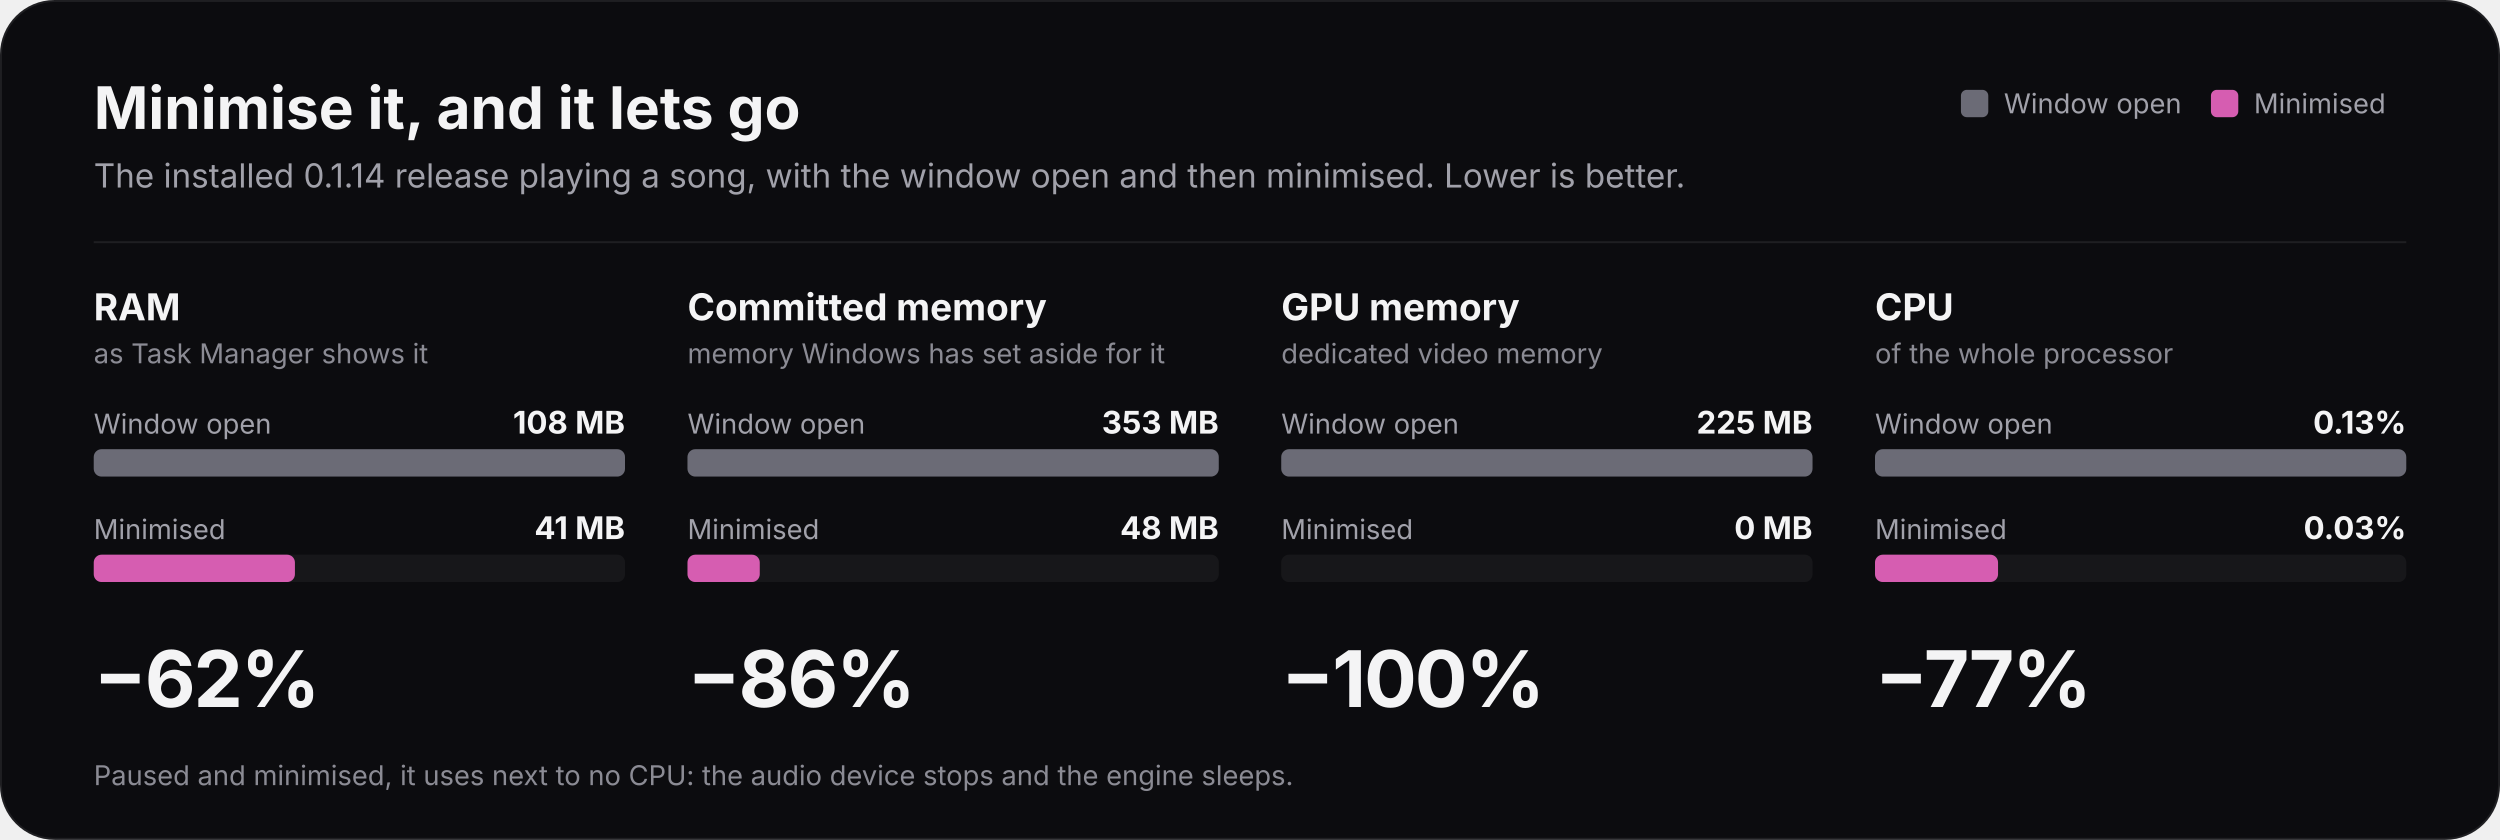
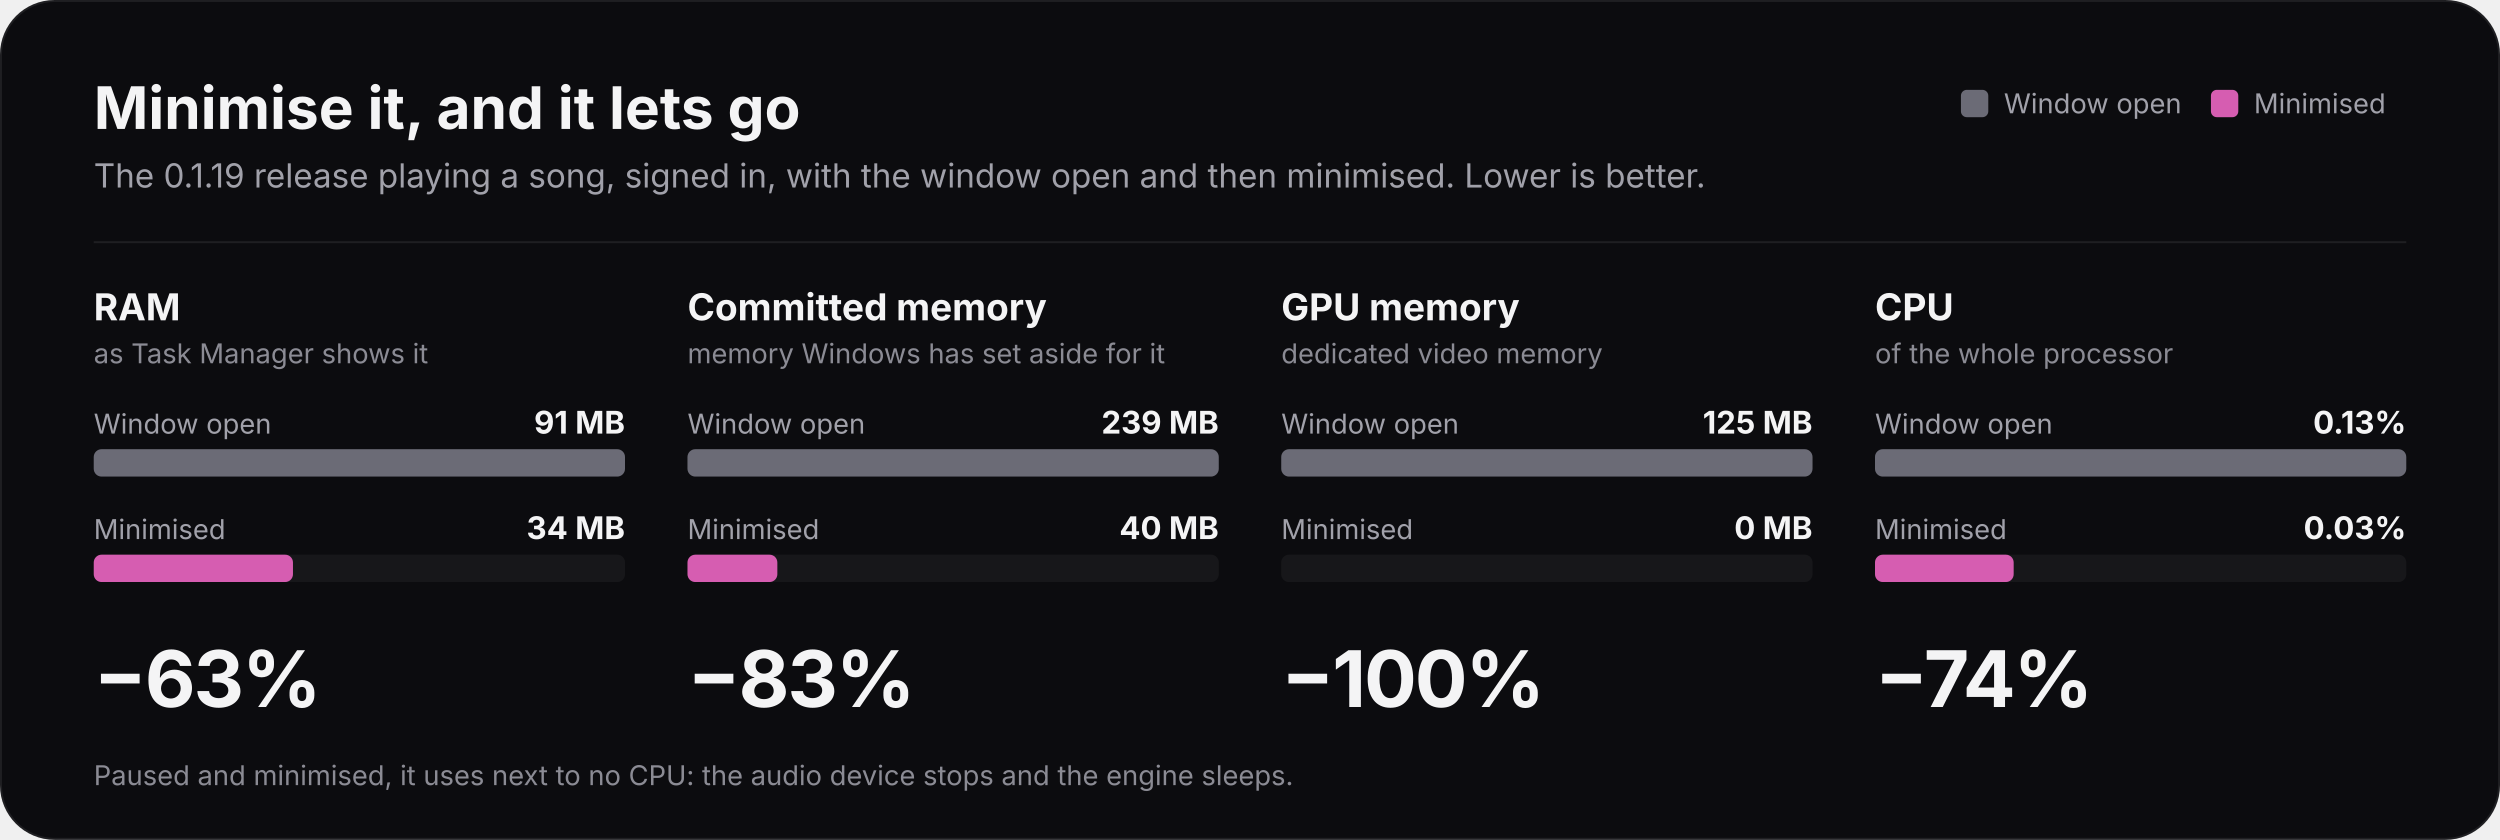
<svg xmlns="http://www.w3.org/2000/svg" width="1280" height="430" viewBox="0 0 1280 430">
  <style>
    text { font-family: 'Segoe UI Variable Display', 'Segoe UI', system-ui, -apple-system, Inter, 'Helvetica Neue', Arial, sans-serif; }
    .h1 { font-size: 30px; font-weight: 700; fill: #f4f4f5; }
    .sub { font-size: 17px; fill: #a1a1aa; }
    .name { font-size: 19px; font-weight: 700; fill: #f4f4f5; }
    .note { font-size: 14px; fill: #8b8b94; }
    .lab { font-size: 14px; fill: #a1a1aa; }
    .val { font-size: 16px; font-weight: 700; fill: #f4f4f5; }
    .pct { font-size: 40px; font-weight: 700; fill: #f4f4f5; letter-spacing: -1px; }
    .open { fill: #6b6b76; }
    .min { fill: #d65db1; }
    .track { fill: #ffffff; fill-opacity: 0.05; }
    .rule { stroke: #ffffff; stroke-opacity: 0.08; }
  </style>
  <rect width="1280" height="430" rx="28" fill="#0c0c0f" />
  <rect x="0.5" y="0.5" width="1279" height="429" rx="27.5" fill="none" stroke="#ffffff" stroke-opacity="0.08" />
  <text class="h1" x="48" y="66">Minimise it, and it lets go</text>
-   <text class="sub" x="48" y="96">The installed 0.1.14 release playing a song, with the window open and then minimised. Lower is better.</text>
+   <text class="sub" x="48" y="96">The 0.1.19 release playing a song, signed in, with the window open and then minimised. Lower is better.</text>
  <g>
    <rect class="open" x="1004" y="46" width="14" height="14" rx="3" />
    <text class="lab" x="1026" y="58">Window open</text>
    <rect class="min" x="1132" y="46" width="14" height="14" rx="3" />
    <text class="lab" x="1154" y="58">Minimised</text>
  </g>
  <line class="rule" x1="48" y1="124" x2="1232" y2="124" />
  <g transform="translate(48 0)">
    <text class="name" x="0" y="164">RAM</text>
    <text class="note" x="0" y="186">as Task Manager shows it</text>
    <text class="lab" x="0" y="222">Window open</text>
-     <text class="val" x="272" y="222" text-anchor="end">108 MB</text>
+     <text class="val" x="272" y="222" text-anchor="end">91 MB</text>
    <rect class="track" x="0" y="230" width="272" height="14" rx="4" />
    <rect class="open" x="0" y="230" width="272" height="14" rx="4" />
    <text class="lab" x="0" y="276">Minimised</text>
-     <text class="val" x="272" y="276" text-anchor="end">41 MB</text>
+     <text class="val" x="272" y="276" text-anchor="end">34 MB</text>
    <rect class="track" x="0" y="284" width="272" height="14" rx="4" />
-     <rect class="min" x="0" y="284" width="103" height="14" rx="4" />
-     <text class="pct" x="0" y="362">−62%</text>
+     <rect class="min" x="0" y="284" width="102" height="14" rx="4" />
+     <text class="pct" x="0" y="362">−63%</text>
  </g>
  <g transform="translate(352 0)">
    <text class="name" x="0" y="164">Committed memory</text>
    <text class="note" x="0" y="186">memory Windows has set aside for it</text>
    <text class="lab" x="0" y="222">Window open</text>
-     <text class="val" x="272" y="222" text-anchor="end">353 MB</text>
+     <text class="val" x="272" y="222" text-anchor="end">239 MB</text>
    <rect class="track" x="0" y="230" width="272" height="14" rx="4" />
    <rect class="open" x="0" y="230" width="272" height="14" rx="4" />
    <text class="lab" x="0" y="276">Minimised</text>
-     <text class="val" x="272" y="276" text-anchor="end">48 MB</text>
+     <text class="val" x="272" y="276" text-anchor="end">40 MB</text>
    <rect class="track" x="0" y="284" width="272" height="14" rx="4" />
-     <rect class="min" x="0" y="284" width="37" height="14" rx="4" />
-     <text class="pct" x="0" y="362">−86%</text>
+     <rect class="min" x="0" y="284" width="46" height="14" rx="4" />
+     <text class="pct" x="0" y="362">−83%</text>
  </g>
  <g transform="translate(656 0)">
    <text class="name" x="0" y="164">GPU memory</text>
    <text class="note" x="0" y="186">dedicated video memory</text>
    <text class="lab" x="0" y="222">Window open</text>
-     <text class="val" x="272" y="222" text-anchor="end">225 MB</text>
+     <text class="val" x="272" y="222" text-anchor="end">125 MB</text>
    <rect class="track" x="0" y="230" width="272" height="14" rx="4" />
    <rect class="open" x="0" y="230" width="272" height="14" rx="4" />
    <text class="lab" x="0" y="276">Minimised</text>
    <text class="val" x="272" y="276" text-anchor="end">0 MB</text>
    <rect class="track" x="0" y="284" width="272" height="14" rx="4" />
    <text class="pct" x="0" y="362">−100%</text>
  </g>
  <g transform="translate(960 0)">
    <text class="name" x="0" y="164">CPU</text>
    <text class="note" x="0" y="186">of the whole processor</text>
    <text class="lab" x="0" y="222">Window open</text>
    <text class="val" x="272" y="222" text-anchor="end">0.13%</text>
    <rect class="track" x="0" y="230" width="272" height="14" rx="4" />
    <rect class="open" x="0" y="230" width="272" height="14" rx="4" />
    <text class="lab" x="0" y="276">Minimised</text>
    <text class="val" x="272" y="276" text-anchor="end">0.03%</text>
    <rect class="track" x="0" y="284" width="272" height="14" rx="4" />
-     <rect class="min" x="0" y="284" width="63" height="14" rx="4" />
-     <text class="pct" x="0" y="362">−77%</text>
+     <rect class="min" x="0" y="284" width="71" height="14" rx="4" />
+     <text class="pct" x="0" y="362">−74%</text>
  </g>
  <text class="note" x="48" y="402">Paused and minimised, it uses next to no CPU: the audio device stops and the engine sleeps.</text>
</svg>
